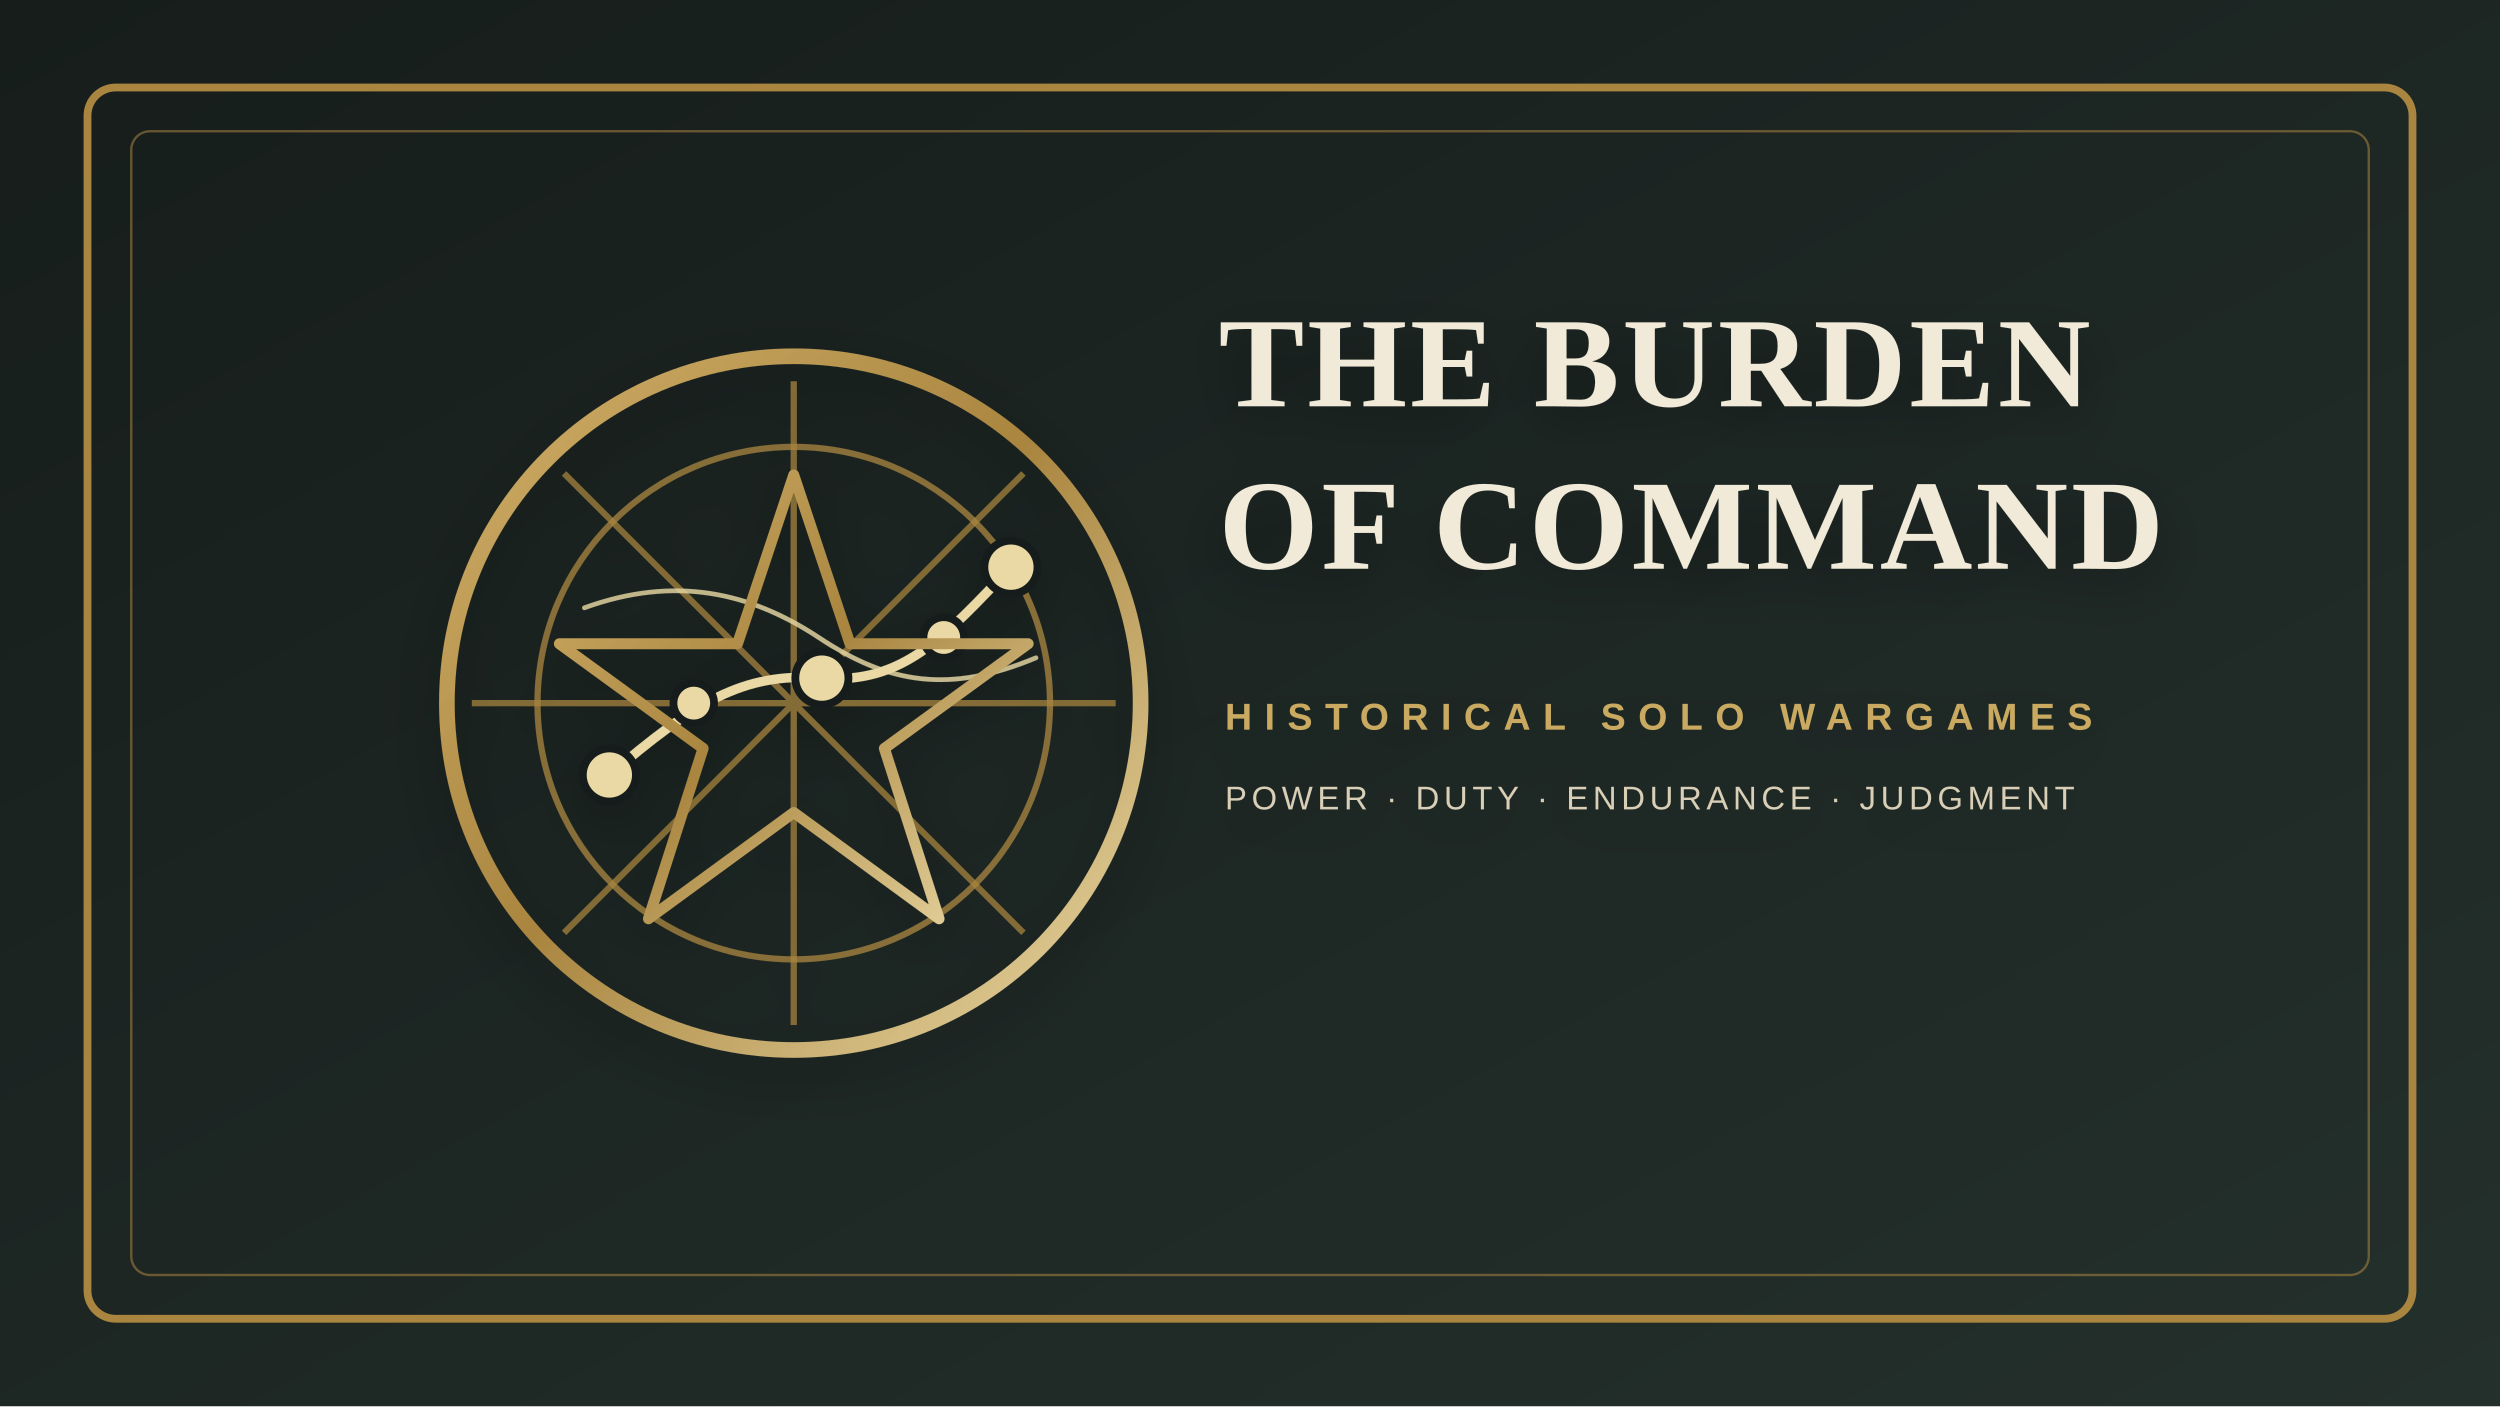
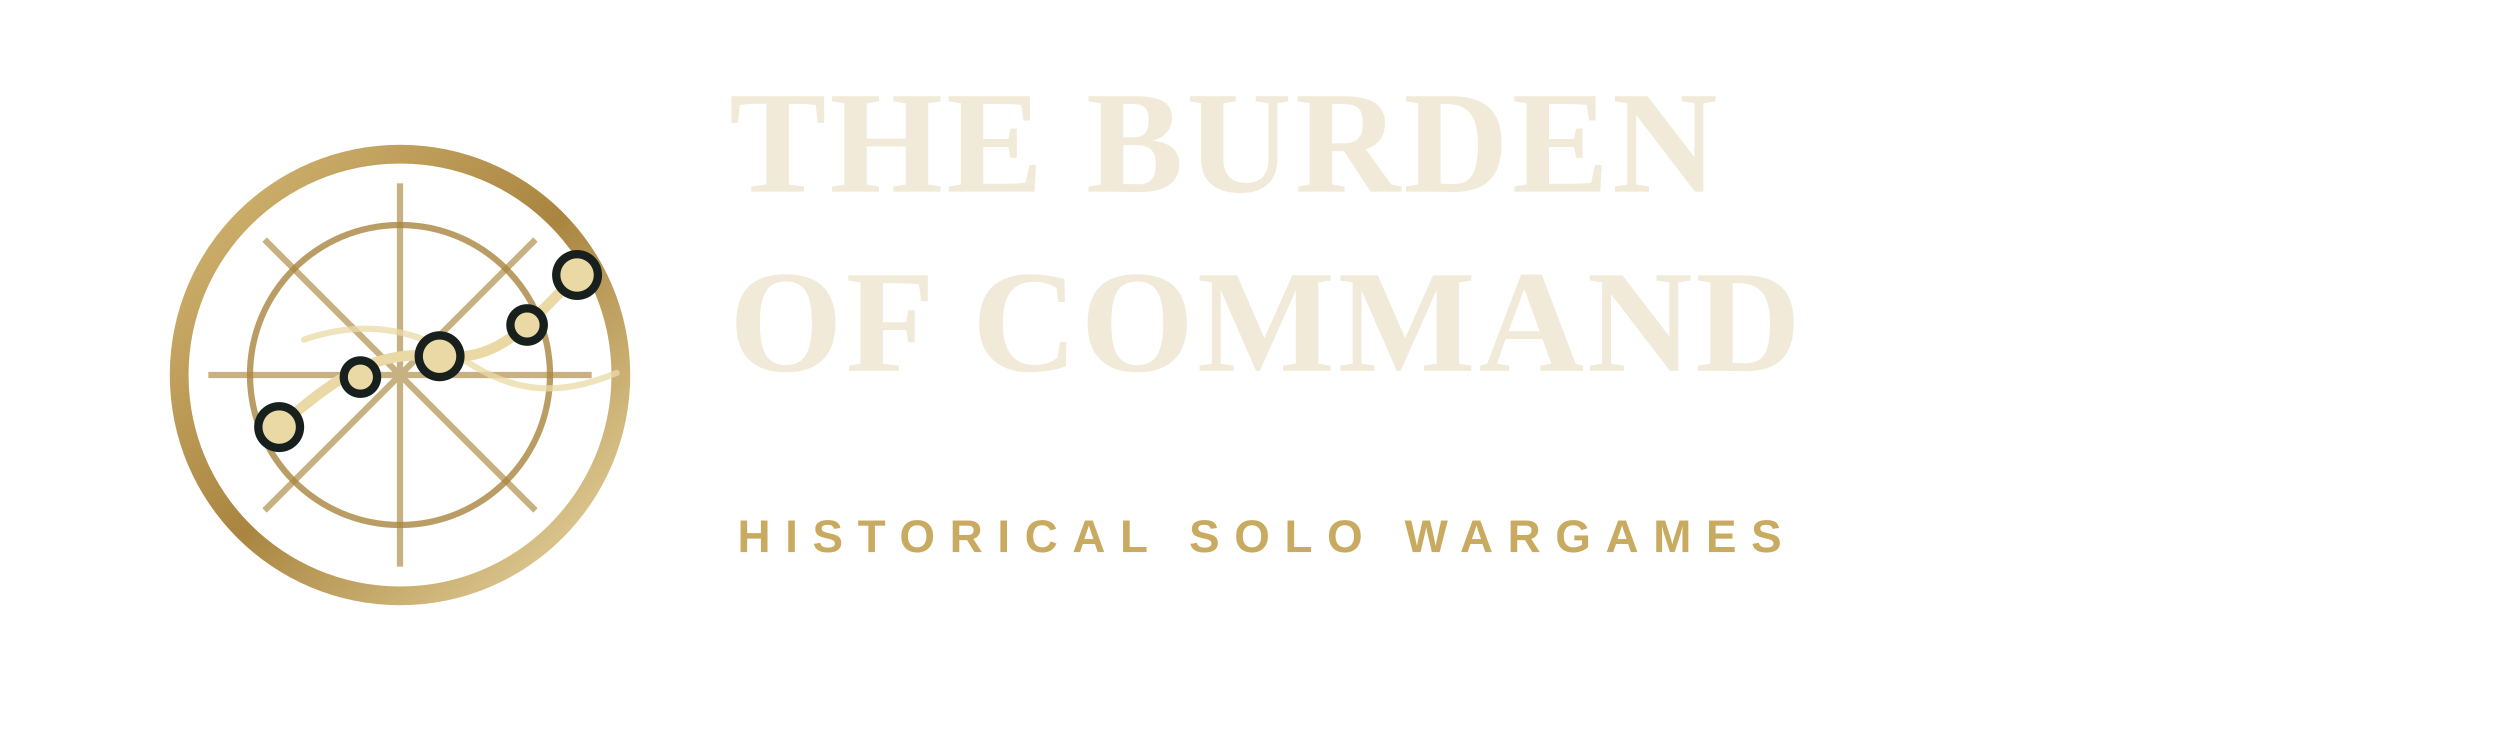
- <svg xmlns="http://www.w3.org/2000/svg" width="1600" height="900" viewBox="0 0 1600 900" role="img" aria-labelledby="title desc">
+ <svg xmlns="http://www.w3.org/2000/svg" width="1200" height="360" viewBox="0 0 1200 360" role="img" aria-labelledby="title desc">
  <defs>
-     <linearGradient id="field" x1="0" y1="0" x2="1" y2="1">
-       <stop offset="0" stop-color="#161d1b" />
-       <stop offset="1" stop-color="#24302c" />
-     </linearGradient>
    <linearGradient id="gold" x1="0" y1="0" x2="1" y2="1">
-       <stop offset="0" stop-color="#d1b06a" />
-       <stop offset=".48" stop-color="#a9853f" />
+       <stop offset="0" stop-color="#d6ba78" />
+       <stop offset=".5" stop-color="#a9853f" />
      <stop offset="1" stop-color="#ead9a5" />
    </linearGradient>
-     <filter id="softShadow" x="-20%" y="-20%" width="140%" height="140%">
-       <feDropShadow dx="0" dy="12" stdDeviation="18" flood-color="#000000" flood-opacity=".35" />
-     </filter>
  </defs>
-   <rect width="1600" height="900" fill="url(#field)" />
-   <rect x="56" y="56" width="1488" height="788" rx="18" fill="none" stroke="#a9853f" stroke-width="5" />
-   <rect x="84" y="84" width="1432" height="732" rx="12" fill="none" stroke="#a9853f" stroke-width="1.5" opacity=".55" />
-   <g filter="url(#softShadow)">
-     <g transform="translate(222 164)">
-       <circle cx="286" cy="286" r="222" fill="none" stroke="url(#gold)" stroke-width="10" />
-       <circle cx="286" cy="286" r="164" fill="none" stroke="#a9853f" stroke-width="4" opacity=".75" />
-       <path d="M286 80V492M80 286H492M139 139L433 433M433 139L139 433" stroke="#a9853f" stroke-width="4" opacity=".72" />
-       <path d="M168 332C222 286 253 266 304 270C356 274 382 244 425 199" fill="none" stroke="#ead9a5" stroke-width="6" stroke-linecap="round" />
-       <path d="M152 225C210 204 258 215 302 244C347 274 386 280 441 257" fill="none" stroke="#ead9a5" stroke-width="3" stroke-linecap="round" opacity=".8" />
-       <g fill="#ead9a5" stroke="#161d1b" stroke-width="5">
-         <circle cx="168" cy="332" r="17" />
-         <circle cx="304" cy="270" r="17" />
-         <circle cx="425" cy="199" r="17" />
-         <circle cx="222" cy="286" r="13" />
-         <circle cx="382" cy="244" r="13" />
-       </g>
-       <path d="M286 140L322 248H436L344 315L379 424L286 356L193 424L228 315L136 248H250Z" fill="none" stroke="url(#gold)" stroke-width="7" stroke-linejoin="round" />
-     </g>
-     <g transform="translate(780 260)">
-       <text x="0" y="0" fill="#f1ead8" font-family="Georgia, 'Times New Roman', serif" font-size="82" font-weight="700" letter-spacing="2">THE BURDEN</text>
-       <text x="0" y="104" fill="#f1ead8" font-family="Georgia, 'Times New Roman', serif" font-size="82" font-weight="700" letter-spacing="2">OF COMMAND</text>
-       <line x1="4" y1="152" x2="610" y2="152" stroke="url(#gold)" stroke-width="5" />
-       <text x="4" y="207" fill="#c9aa61" font-family="Arial, Helvetica, sans-serif" font-size="24" font-weight="700" letter-spacing="8">HISTORICAL SOLO WARGAMES</text>
-       <text x="4" y="258" fill="#d9ceb6" font-family="Arial, Helvetica, sans-serif" font-size="21" letter-spacing="3">POWER · DUTY · ENDURANCE · JUDGMENT</text>
+   <g transform="translate(72 60)">
+     <circle cx="120" cy="120" r="106" fill="none" stroke="url(#gold)" stroke-width="9" />
+     <circle cx="120" cy="120" r="72" fill="none" stroke="#a9853f" stroke-width="3" opacity=".8" />
+     <path d="M120 28V212M28 120H212M55 55L185 185M185 55L55 185" stroke="#a9853f" stroke-width="3" opacity=".65" />
+     <path d="M62 145C92 118 111 108 139 111C168 114 181 96 205 72" fill="none" stroke="#ead9a5" stroke-width="5" stroke-linecap="round" />
+     <path d="M74 103C103 93 128 98 151 113C174 128 195 131 224 119" fill="none" stroke="#ead9a5" stroke-width="3" stroke-linecap="round" opacity=".75" />
+     <g fill="#ead9a5" stroke="#17201d" stroke-width="4">
+       <circle cx="62" cy="145" r="10" />
+       <circle cx="139" cy="111" r="10" />
+       <circle cx="205" cy="72" r="10" />
+       <circle cx="101" cy="121" r="8" />
+       <circle cx="181" cy="96" r="8" />
    </g>
  </g>
+   <g transform="translate(350 92)">
+     <text x="0" y="0" fill="#f1ead8" font-family="Georgia, 'Times New Roman', serif" font-size="70" font-weight="700" letter-spacing="1.5">THE BURDEN</text>
+     <text x="0" y="86" fill="#f1ead8" font-family="Georgia, 'Times New Roman', serif" font-size="70" font-weight="700" letter-spacing="1.5">OF COMMAND</text>
+     <line x1="3" y1="124" x2="585" y2="124" stroke="url(#gold)" stroke-width="4" />
+     <text x="4" y="173" fill="#c9aa61" font-family="Arial, Helvetica, sans-serif" font-size="22" font-weight="700" letter-spacing="7">HISTORICAL SOLO WARGAMES</text>
+   </g>
</svg>
